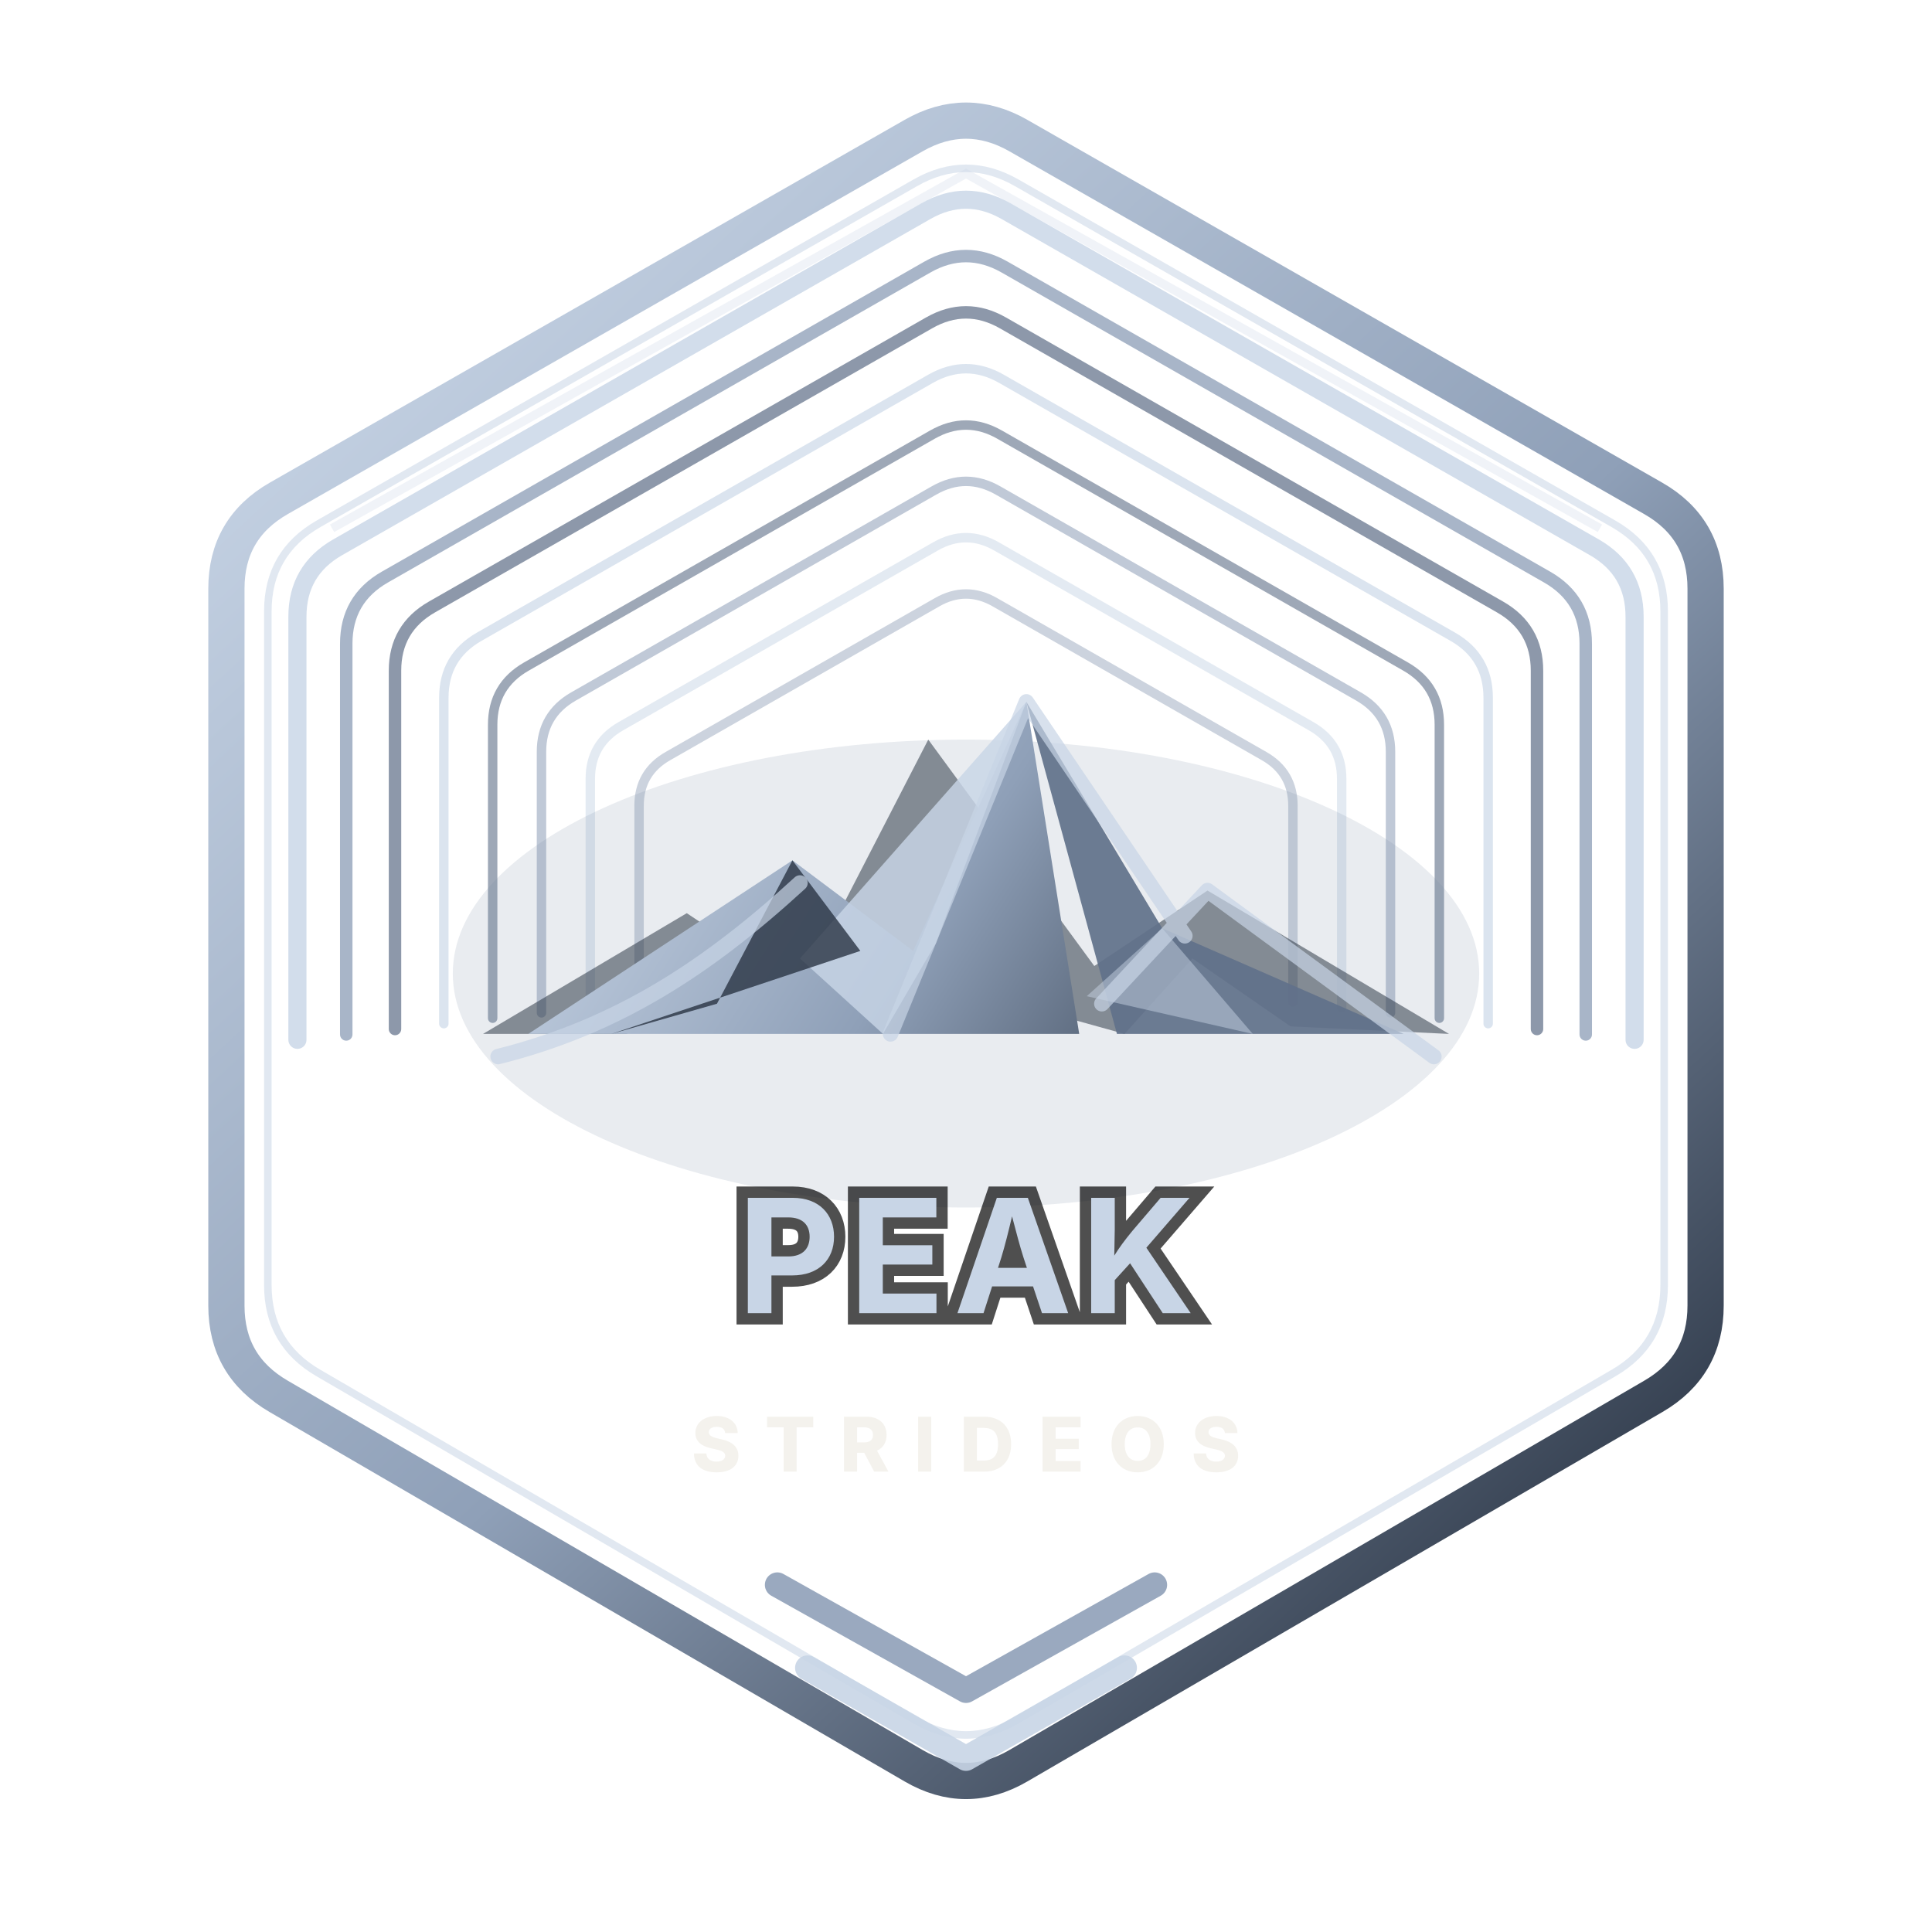
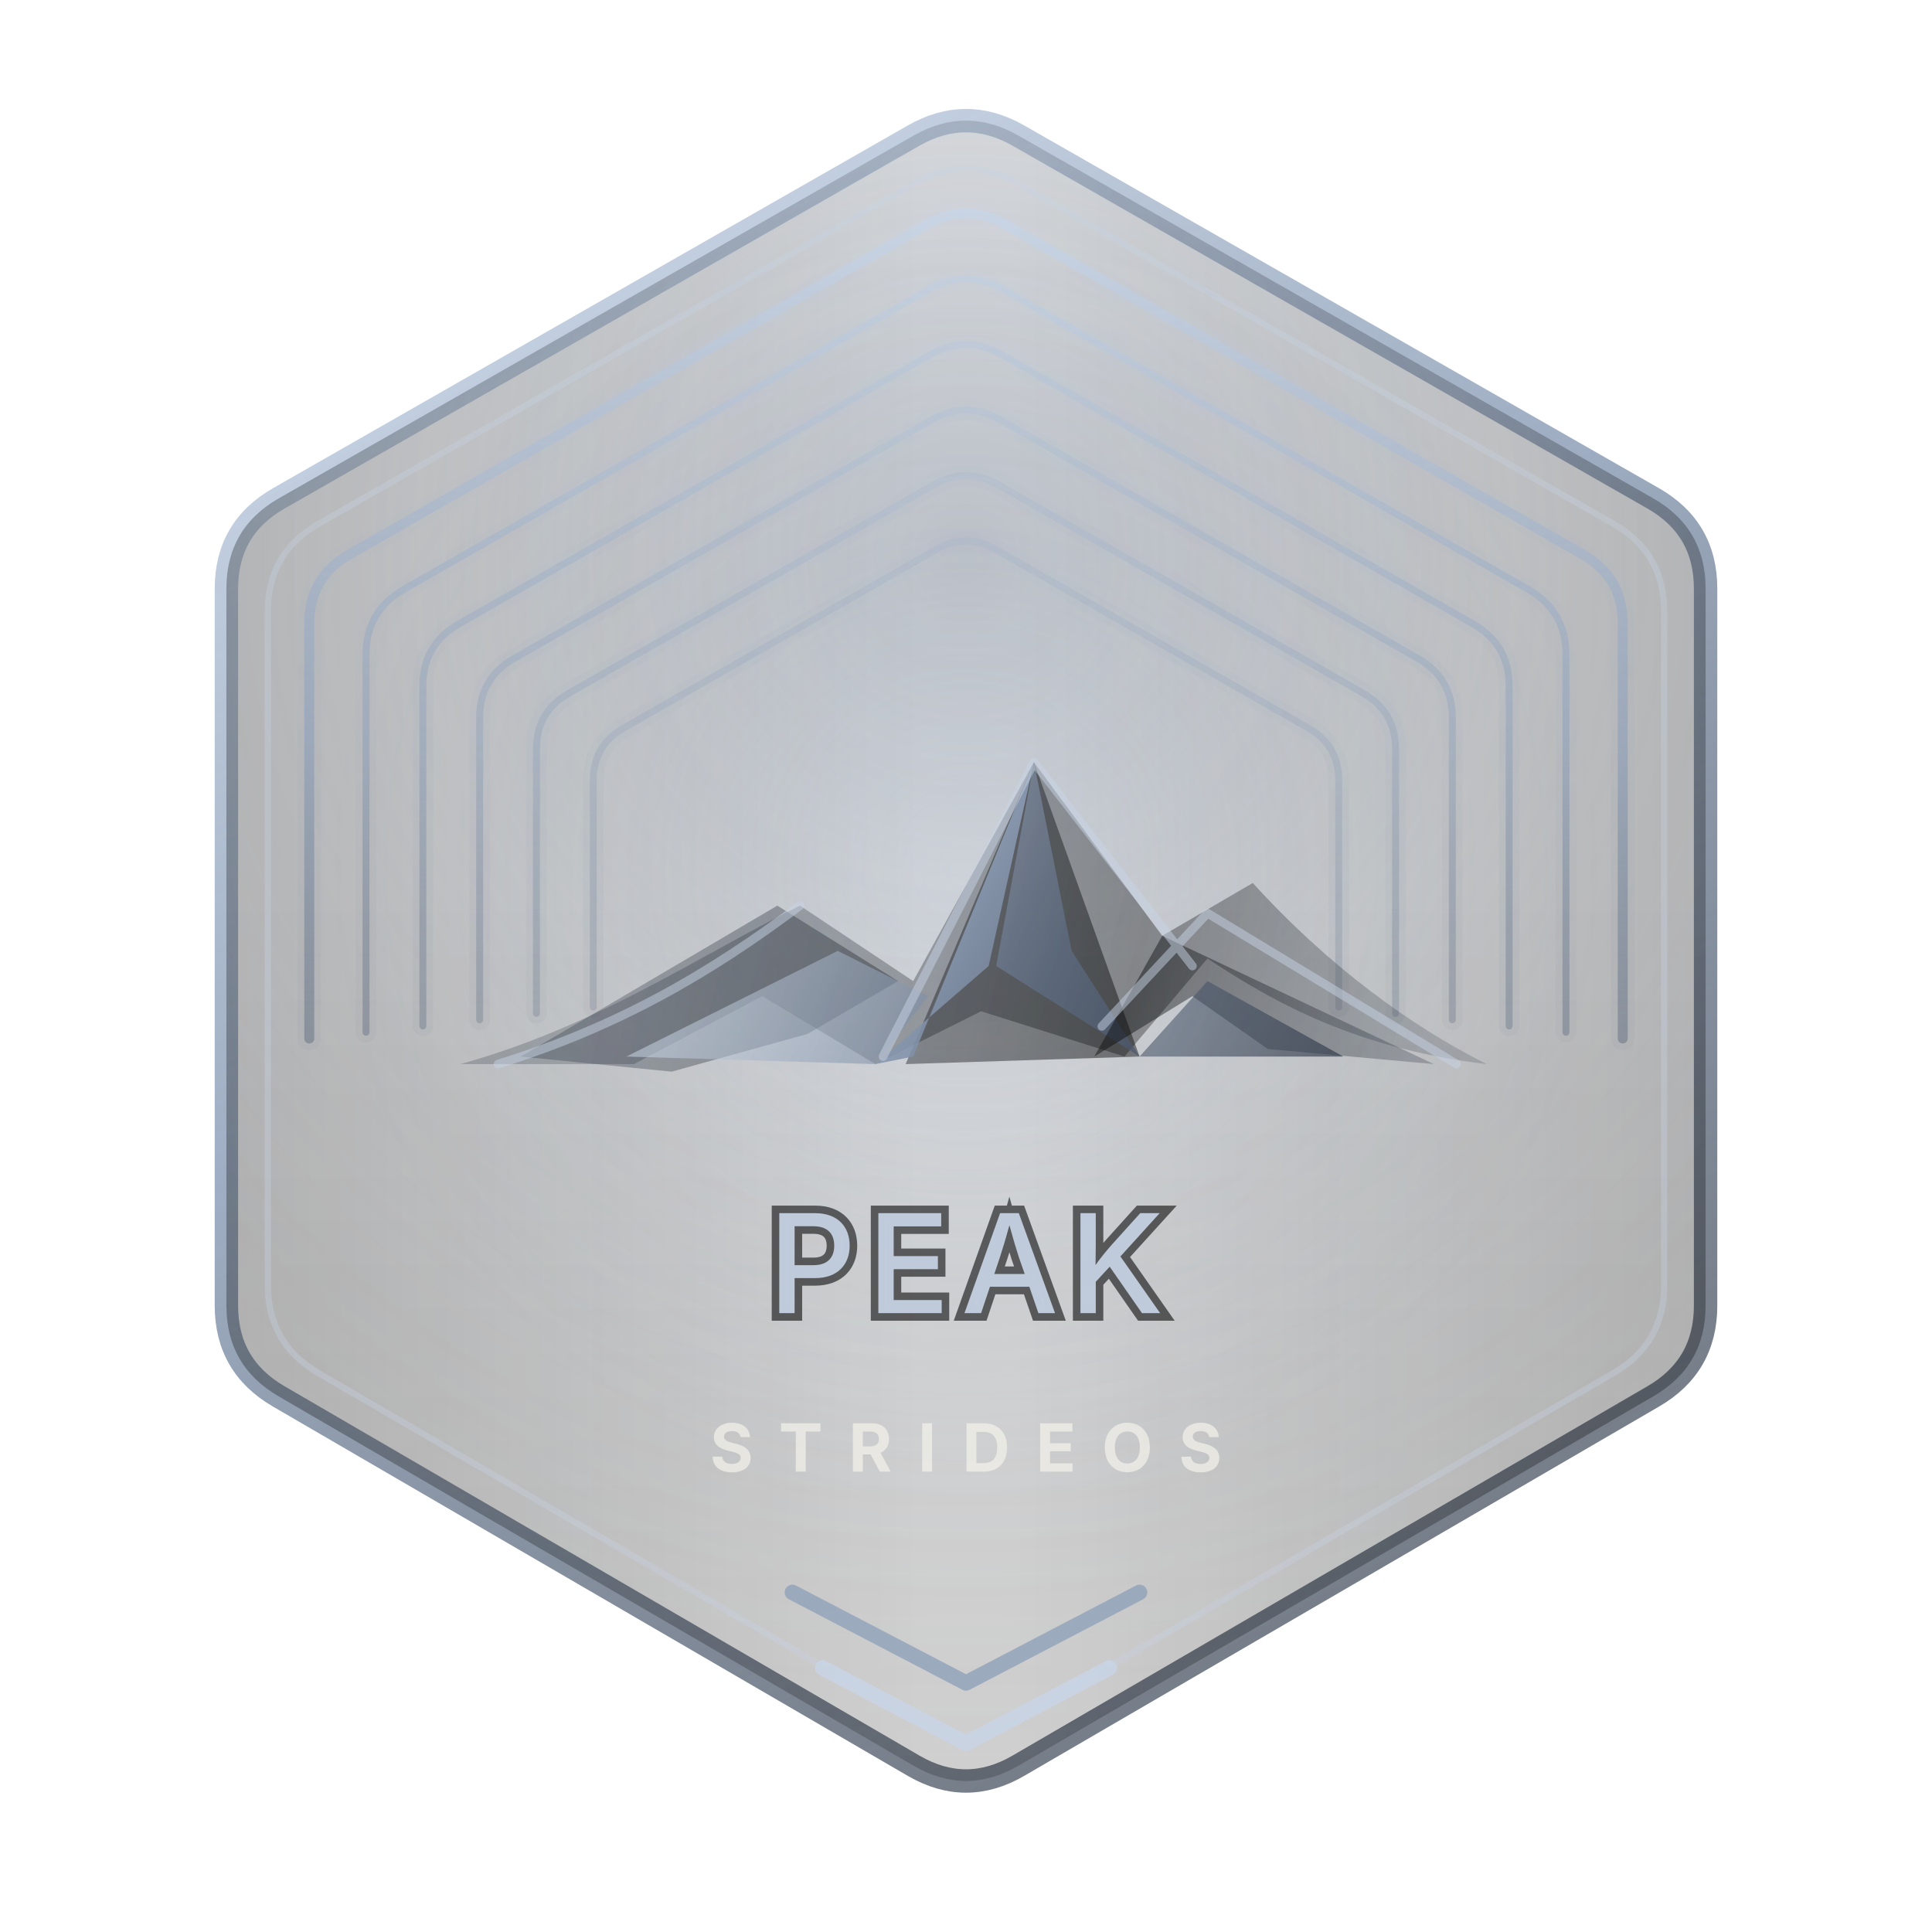
<svg xmlns="http://www.w3.org/2000/svg" width="256" height="256" viewBox="0 0 256 256" fill="none" role="img" aria-label="Peak run level. Unlocked.">
  <defs>
-     <linearGradient id="run-level-peak-share-transparent-edge" x1="42" y1="34" x2="214" y2="220" gradientUnits="userSpaceOnUse">
-       <stop offset="0" stop-color="#C8D5E6" />
-       <stop offset="0.54" stop-color="#8FA0B8" />
-       <stop offset="1" stop-color="#273140" />
+     <clipPath id="run-level-peak-share-transparent-clip">
+       <path d="M121.05 17.97 Q128.00 14.00 134.95 17.97 L219.05 66.03 Q226.00 70.00 226.00 78.00 L226.00 173.00 Q226.00 181.00 219.08 185.02 L134.92 233.98 Q128.00 238.00 121.08 233.98 L36.92 185.02 Q30.00 181.00 30.00 173.00 L30.00 78.00 Q30.00 70.00 36.95 66.03 Z" />
+     </clipPath>
+     <linearGradient id="run-level-peak-share-transparent-edge" x1="70" y1="20" x2="188" y2="233" gradientUnits="userSpaceOnUse">
+       <stop offset="0" stop-color="#C8D5E6" stop-opacity="0.96" />
+       <stop offset="0.42" stop-color="#8FA0B8" stop-opacity="0.9" />
+       <stop offset="1" stop-color="#273140" stop-opacity="0.68" />
    </linearGradient>
    <linearGradient id="run-level-peak-share-transparent-interior" x1="128" y1="24" x2="128" y2="231" gradientUnits="userSpaceOnUse">
-       <stop offset="0" stop-color="#61718A" stop-opacity="0.00" />
-       <stop offset="0.46" stop-color="#0D0E0E" stop-opacity="0.00" />
-       <stop offset="1" stop-color="#080909" stop-opacity="0.00" />
+       <stop offset="0" stop-color="#111211" stop-opacity="0" />
+       <stop offset="0.42" stop-color="#0D0E0E" stop-opacity="0" />
+       <stop offset="1" stop-color="#050606" stop-opacity="0" />
+     </linearGradient>
+     <radialGradient id="run-level-peak-share-transparent-upper-glow" cx="50%" cy="29%" r="62%">
+       <stop offset="0" stop-color="#61718A" stop-opacity="0.28" />
+       <stop offset="0.48" stop-color="#8FA0B8" stop-opacity="0.11" />
+       <stop offset="1" stop-color="#273140" stop-opacity="0" />
+     </radialGradient>
+     <radialGradient id="run-level-peak-share-transparent-mountain-glow" cx="50%" cy="45%" r="33%">
+       <stop offset="0" stop-color="#C8D5E6" stop-opacity="0.18" />
+       <stop offset="0.52" stop-color="#8FA0B8" stop-opacity="0.05" />
+       <stop offset="1" stop-color="#8FA0B8" stop-opacity="0" />
+     </radialGradient>
+     <linearGradient id="run-level-peak-share-transparent-lower-fade" x1="128" y1="118" x2="128" y2="238" gradientUnits="userSpaceOnUse">
+       <stop offset="0" stop-color="#050606" stop-opacity="0" />
+       <stop offset="0.62" stop-color="#050606" stop-opacity="0.05" />
+       <stop offset="1" stop-color="#050606" stop-opacity="0.08" />
+     </linearGradient>
+     <linearGradient id="run-level-peak-share-transparent-left-vignette" x1="28" y1="128" x2="122" y2="128" gradientUnits="userSpaceOnUse">
+       <stop offset="0" stop-color="#050606" stop-opacity="0.18" />
+       <stop offset="1" stop-color="#050606" stop-opacity="0" />
+     </linearGradient>
+     <linearGradient id="run-level-peak-share-transparent-right-vignette" x1="228" y1="128" x2="134" y2="128" gradientUnits="userSpaceOnUse">
+       <stop offset="0" stop-color="#050606" stop-opacity="0.18" />
+       <stop offset="1" stop-color="#050606" stop-opacity="0" />
    </linearGradient>
    <linearGradient id="run-level-peak-share-transparent-mountain" x1="82" y1="86" x2="176" y2="146" gradientUnits="userSpaceOnUse">
-       <stop offset="0" stop-color="#C8D5E6" />
-       <stop offset="0.48" stop-color="#8FA0B8" />
-       <stop offset="1" stop-color="#273140" />
+       <stop offset="0" stop-color="#C8D5E6" stop-opacity="0.98" />
+       <stop offset="0.48" stop-color="#8FA0B8" stop-opacity="0.92" />
+       <stop offset="1" stop-color="#273140" stop-opacity="0.82" />
+     </linearGradient>
+     <linearGradient id="run-level-peak-share-transparent-mountain-side" x1="104" y1="105" x2="178" y2="143" gradientUnits="userSpaceOnUse">
+       <stop offset="0" stop-color="#C8D5E6" stop-opacity="0.62" />
+       <stop offset="0.5" stop-color="#61718A" stop-opacity="0.76" />
+       <stop offset="1" stop-color="#273140" stop-opacity="0.9" />
+     </linearGradient>
+     <linearGradient id="run-level-peak-share-transparent-mountain-shadow" x1="82" y1="118" x2="190" y2="145" gradientUnits="userSpaceOnUse">
+       <stop offset="0" stop-color="#273140" stop-opacity="0.44" />
+       <stop offset="0.62" stop-color="#090A0A" stop-opacity="0.62" />
+       <stop offset="1" stop-color="#273140" stop-opacity="0.36" />
+     </linearGradient>
+     <linearGradient id="run-level-peak-share-transparent-ring-0" x1="128" y1="28" x2="128" y2="178" gradientUnits="userSpaceOnUse">
+       <stop offset="0" stop-color="#C8D5E6" stop-opacity="0.95" />
+       <stop offset="0.48" stop-color="#8FA0B8" stop-opacity="0.78" />
+       <stop offset="1" stop-color="#273140" stop-opacity="0.28" />
+     </linearGradient>
+     <linearGradient id="run-level-peak-share-transparent-ring-1" x1="128" y1="28" x2="128" y2="178" gradientUnits="userSpaceOnUse">
+       <stop offset="0" stop-color="#C8D5E6" stop-opacity="0.95" />
+       <stop offset="0.48" stop-color="#8FA0B8" stop-opacity="0.78" />
+       <stop offset="1" stop-color="#273140" stop-opacity="0.28" />
+     </linearGradient>
+     <linearGradient id="run-level-peak-share-transparent-ring-2" x1="128" y1="28" x2="128" y2="178" gradientUnits="userSpaceOnUse">
+       <stop offset="0" stop-color="#C8D5E6" stop-opacity="0.95" />
+       <stop offset="0.48" stop-color="#8FA0B8" stop-opacity="0.78" />
+       <stop offset="1" stop-color="#273140" stop-opacity="0.28" />
+     </linearGradient>
+     <linearGradient id="run-level-peak-share-transparent-ring-3" x1="128" y1="28" x2="128" y2="178" gradientUnits="userSpaceOnUse">
+       <stop offset="0" stop-color="#C8D5E6" stop-opacity="0.95" />
+       <stop offset="0.48" stop-color="#8FA0B8" stop-opacity="0.78" />
+       <stop offset="1" stop-color="#273140" stop-opacity="0.28" />
+     </linearGradient>
+     <linearGradient id="run-level-peak-share-transparent-ring-4" x1="128" y1="28" x2="128" y2="178" gradientUnits="userSpaceOnUse">
+       <stop offset="0" stop-color="#C8D5E6" stop-opacity="0.95" />
+       <stop offset="0.48" stop-color="#8FA0B8" stop-opacity="0.78" />
+       <stop offset="1" stop-color="#273140" stop-opacity="0.28" />
+     </linearGradient>
+     <linearGradient id="run-level-peak-share-transparent-ring-5" x1="128" y1="28" x2="128" y2="178" gradientUnits="userSpaceOnUse">
+       <stop offset="0" stop-color="#C8D5E6" stop-opacity="0.95" />
+       <stop offset="0.48" stop-color="#8FA0B8" stop-opacity="0.78" />
+       <stop offset="1" stop-color="#273140" stop-opacity="0.28" />
    </linearGradient>
  </defs>
-   <path d="M121.05 17.97 Q128.00 14.00 134.95 17.97 L219.05 66.03 Q226.00 70.00 226.00 78.00 L226.00 173.00 Q226.00 181.00 219.08 185.02 L134.92 233.98 Q128.00 238.00 121.08 233.98 L36.92 185.02 Q30.00 181.00 30.00 173.00 L30.00 78.00 Q30.00 70.00 36.95 66.03 Z" fill="transparent" fill-opacity="0" stroke="url(#run-level-peak-share-transparent-edge)" stroke-width="4.8" stroke-linejoin="round" stroke-opacity="1" />
-   <path d="M121.27 24.23 Q128.00 20.38 134.73 24.23 L213.78 69.40 Q220.51 73.25 220.51 81.00 L220.51 170.28 Q220.51 178.03 213.81 181.93 L134.70 227.94 Q128.00 231.84 121.30 227.94 L42.19 181.93 Q35.49 178.03 35.49 170.28 L35.49 81.00 Q35.49 73.25 42.22 69.40 Z" fill="transparent" fill-opacity="0" stroke="#C8D5E6" stroke-width="1" stroke-opacity="0.55" />
-   <path d="M44 70 L128 23 L212 70" stroke="#C8D5E6" stroke-width="1.15" stroke-opacity="0.28" />
-   <path d="M39.41 137.78 L39.41 81.71 Q39.41 75.57 44.74 72.52 L122.67 27.99 Q128.00 24.94 133.33 27.99 L211.26 72.52 Q216.59 75.57 216.59 81.71 L216.59 137.78" fill="none" stroke="#C8D5E6" stroke-width="2.4" stroke-linecap="round" stroke-linejoin="round" stroke-opacity="0.82" />
-   <path d="M45.88 137.07 L45.88 85.29 Q45.88 79.40 50.99 76.47 L122.88 35.39 Q128.00 32.47 133.12 35.39 L205.01 76.47 Q210.12 79.40 210.12 85.29 L210.12 137.07" fill="none" stroke="#8FA0B8" stroke-width="1.65" stroke-linecap="round" stroke-linejoin="round" stroke-opacity="0.77" />
-   <path d="M52.34 136.35 L52.34 88.87 Q52.34 83.22 57.25 80.42 L123.10 42.79 Q128.00 39.99 132.90 42.79 L198.75 80.42 Q203.66 83.22 203.66 88.87 L203.66 136.35" fill="none" stroke="#61718A" stroke-width="1.65" stroke-linecap="round" stroke-linejoin="round" stroke-opacity="0.72" />
-   <path d="M58.81 135.64 L58.81 92.45 Q58.81 87.05 63.50 84.37 L123.31 50.19 Q128.00 47.52 132.69 50.19 L192.50 84.37 Q197.19 87.05 197.19 92.45 L197.19 135.64" fill="none" stroke="#C8D5E6" stroke-width="1.25" stroke-linecap="round" stroke-linejoin="round" stroke-opacity="0.66" />
-   <path d="M65.28 134.92 L65.28 96.03 Q65.28 90.88 69.75 88.32 L123.53 57.60 Q128.00 55.04 132.47 57.60 L186.25 88.32 Q190.72 90.88 190.72 96.03 L190.72 134.92" fill="none" stroke="#61718A" stroke-width="1.25" stroke-linecap="round" stroke-linejoin="round" stroke-opacity="0.61" />
-   <path d="M71.75 134.21 L71.75 99.61 Q71.75 94.71 76.00 92.28 L123.74 65.00 Q128.00 62.56 132.26 65.00 L180.00 92.28 Q184.25 94.71 184.25 99.61 L184.25 134.21" fill="none" stroke="#8FA0B8" stroke-width="1.25" stroke-linecap="round" stroke-linejoin="round" stroke-opacity="0.56" />
-   <path d="M78.22 133.50 L78.22 103.19 Q78.22 98.54 82.26 96.23 L123.96 72.40 Q128.00 70.09 132.04 72.40 L173.74 96.23 Q177.78 98.54 177.78 103.19 L177.78 133.50" fill="none" stroke="#C8D5E6" stroke-width="1.25" stroke-linecap="round" stroke-linejoin="round" stroke-opacity="0.51" />
-   <path d="M84.68 132.78 L84.68 106.77 Q84.68 102.36 88.51 100.18 L124.17 79.80 Q128.00 77.61 131.83 79.80 L167.49 100.18 Q171.32 102.36 171.32 106.77 L171.32 132.78" fill="none" stroke="#8FA0B8" stroke-width="1.25" stroke-linecap="round" stroke-linejoin="round" stroke-opacity="0.46" />
-   <ellipse cx="128" cy="129" rx="68" ry="31" fill="#71849F" opacity="0.16" />
-   <path d="M64 137 L91 121 L106 131 L123 98 L145 128 L160 118 L192 137 L171 136 L158 127 L149 137 L131 132 L118 137 L101 130 L83 137 Z" fill="#273140" opacity="0.52" />
-   <path d="M70 137 L105 114 L121 126 L136 93 L143 137 Z" fill="url(#run-level-peak-share-transparent-mountain)" opacity="1" />
-   <path d="M136 93 L154 123 L186 137 L148 137 Z" fill="#61718A" opacity="0.92" />
-   <path d="M136 93 L124 125 L117 137 L106 127 Z" fill="#C8D5E6" opacity="0.82" />
-   <path d="M105 114 L95 133 L81 137 L114 126 Z" fill="#273140" opacity="0.78" />
-   <path d="M154 123 L166 137 L144 132 Z" fill="#C8D5E6" opacity="0.48" />
-   <path d="M66 140 C82 136 94 128 106 117 M118 137 L136 93 L157 124 M146 133 L160 118 L190 140" fill="none" stroke="#C8D5E6" stroke-width="2.05" stroke-linecap="round" stroke-linejoin="round" stroke-opacity="0.70" />
-   <text x="128" y="174" text-anchor="middle" font-family="Avenir Next, Inter, Arial, sans-serif" font-size="21" font-weight="700" letter-spacing="1.15" stroke="#050505" stroke-width="3" stroke-opacity="0.7" fill="none">PEAK</text>
-   <text x="128" y="174" text-anchor="middle" font-family="Avenir Next, Inter, Arial, sans-serif" font-size="21" font-weight="700" letter-spacing="1.15" fill="#C8D5E6" fill-opacity="1">PEAK</text>
-   <text x="128" y="195" text-anchor="middle" font-family="Avenir Next, Inter, Arial, sans-serif" font-size="10" font-weight="800" letter-spacing="3.2" fill="#F3F1EB" fill-opacity="0.88">STRIDEOS</text>
-   <path d="M103 210 L128 224 L153 210" fill="none" stroke="#8FA0B8" stroke-width="3.3" stroke-linecap="round" stroke-linejoin="round" stroke-opacity="0.9" />
-   <path d="M107 221 L128 233 L149 221" fill="none" stroke="#C8D5E6" stroke-width="3.3" stroke-linecap="round" stroke-linejoin="round" stroke-opacity="0.9" />
+   <path d="M121.05 17.97 Q128.00 14.00 134.95 17.97 L219.05 66.03 Q226.00 70.00 226.00 78.00 L226.00 173.00 Q226.00 181.00 219.08 185.02 L134.92 233.98 Q128.00 238.00 121.08 233.98 L36.92 185.02 Q30.00 181.00 30.00 173.00 L30.00 78.00 Q30.00 70.00 36.95 66.03 Z" fill="transparent" fill-opacity="0" stroke="url(#run-level-peak-share-transparent-edge)" stroke-width="3.1" stroke-linejoin="round" stroke-opacity="0.96" />
+   <g clip-path="url(#run-level-peak-share-transparent-clip)">
+     <rect x="0" y="0" width="256" height="256" fill="transparent" fill-opacity="0" />
+     <rect x="0" y="0" width="256" height="256" fill="#050606" fill-opacity="0.12" />
+     <rect x="0" y="0" width="256" height="256" fill="url(#run-level-peak-share-transparent-upper-glow)" />
+     <rect x="0" y="0" width="256" height="256" fill="url(#run-level-peak-share-transparent-mountain-glow)" />
+     <rect x="0" y="0" width="256" height="256" fill="url(#run-level-peak-share-transparent-left-vignette)" />
+     <rect x="0" y="0" width="256" height="256" fill="url(#run-level-peak-share-transparent-right-vignette)" />
+     <rect x="0" y="0" width="256" height="256" fill="url(#run-level-peak-share-transparent-lower-fade)" />
+   </g>
+   <path d="M121.27 24.23 Q128.00 20.38 134.73 24.23 L213.78 69.40 Q220.51 73.25 220.51 81.00 L220.51 170.28 Q220.51 178.03 213.81 181.93 L134.70 227.94 Q128.00 231.84 121.30 227.94 L42.19 181.93 Q35.49 178.03 35.49 170.28 L35.49 81.00 Q35.49 73.25 42.22 69.40 Z" fill="none" stroke="#C8D5E6" stroke-width="0.82" stroke-opacity="0.34" />
+   <path d="M40.98 137.61 L40.98 82.58 Q40.98 76.50 46.25 73.48 L122.72 29.78 Q128.00 26.77 133.28 29.78 L209.75 73.48 Q215.02 76.50 215.02 82.58 L215.02 137.61" fill="none" stroke="url(#run-level-peak-share-transparent-ring-0)" stroke-width="3.12" stroke-linecap="round" stroke-linejoin="round" stroke-opacity="0.10" />
+   <path d="M40.98 137.61 L40.98 82.58 Q40.98 76.50 46.25 73.48 L122.72 29.78 Q128.00 26.77 133.28 29.78 L209.75 73.48 Q215.02 76.50 215.02 82.58 L215.02 137.61" fill="none" stroke="url(#run-level-peak-share-transparent-ring-0)" stroke-width="1.32" stroke-linecap="round" stroke-linejoin="round" stroke-opacity="0.86" />
+   <path d="M48.50 136.78 L48.50 86.74 Q48.50 80.95 53.53 78.08 L122.97 38.40 Q128.00 35.52 133.03 38.40 L202.47 78.08 Q207.50 80.95 207.50 86.74 L207.50 136.78" fill="none" stroke="url(#run-level-peak-share-transparent-ring-1)" stroke-width="2.72" stroke-linecap="round" stroke-linejoin="round" stroke-opacity="0.10" />
+   <path d="M48.50 136.78 L48.50 86.74 Q48.50 80.95 53.53 78.08 L122.97 38.40 Q128.00 35.52 133.03 38.40 L202.47 78.08 Q207.50 80.95 207.50 86.74 L207.50 136.78" fill="none" stroke="url(#run-level-peak-share-transparent-ring-1)" stroke-width="0.92" stroke-linecap="round" stroke-linejoin="round" stroke-opacity="0.77" />
+   <path d="M56.03 135.95 L56.03 90.91 Q56.03 85.40 60.81 82.67 L123.22 47.01 Q128.00 44.28 132.78 47.01 L195.19 82.67 Q199.97 85.40 199.97 90.91 L199.97 135.95" fill="none" stroke="url(#run-level-peak-share-transparent-ring-2)" stroke-width="2.72" stroke-linecap="round" stroke-linejoin="round" stroke-opacity="0.10" />
+   <path d="M56.03 135.95 L56.03 90.91 Q56.03 85.40 60.81 82.67 L123.22 47.01 Q128.00 44.28 132.78 47.01 L195.19 82.67 Q199.97 85.40 199.97 90.91 L199.97 135.95" fill="none" stroke="url(#run-level-peak-share-transparent-ring-2)" stroke-width="0.92" stroke-linecap="round" stroke-linejoin="round" stroke-opacity="0.68" />
+   <path d="M63.56 135.12 L63.56 95.08 Q63.56 89.86 68.08 87.27 L123.47 55.62 Q128.00 53.03 132.53 55.62 L187.92 87.27 Q192.44 89.86 192.44 95.08 L192.44 135.12" fill="none" stroke="url(#run-level-peak-share-transparent-ring-3)" stroke-width="2.72" stroke-linecap="round" stroke-linejoin="round" stroke-opacity="0.10" />
+   <path d="M63.56 135.12 L63.56 95.08 Q63.56 89.86 68.08 87.27 L123.47 55.62 Q128.00 53.03 132.53 55.62 L187.92 87.27 Q192.44 89.86 192.44 95.08 L192.44 135.12" fill="none" stroke="url(#run-level-peak-share-transparent-ring-3)" stroke-width="0.92" stroke-linecap="round" stroke-linejoin="round" stroke-opacity="0.59" />
+   <path d="M71.08 134.28 L71.08 99.24 Q71.08 94.31 75.36 91.87 L123.72 64.23 Q128.00 61.79 132.28 64.23 L180.64 91.87 Q184.92 94.31 184.92 99.24 L184.92 134.28" fill="none" stroke="url(#run-level-peak-share-transparent-ring-4)" stroke-width="2.72" stroke-linecap="round" stroke-linejoin="round" stroke-opacity="0.10" />
+   <path d="M71.08 134.28 L71.08 99.24 Q71.08 94.31 75.36 91.87 L123.72 64.23 Q128.00 61.79 132.28 64.23 L180.64 91.87 Q184.92 94.31 184.92 99.24 L184.92 134.28" fill="none" stroke="url(#run-level-peak-share-transparent-ring-4)" stroke-width="0.92" stroke-linecap="round" stroke-linejoin="round" stroke-opacity="0.50" />
+   <path d="M78.61 133.45 L78.61 103.41 Q78.61 98.77 82.64 96.47 L123.97 72.85 Q128.00 70.54 132.03 72.85 L173.36 96.47 Q177.39 98.77 177.39 103.41 L177.39 133.45" fill="none" stroke="url(#run-level-peak-share-transparent-ring-5)" stroke-width="2.72" stroke-linecap="round" stroke-linejoin="round" stroke-opacity="0.10" />
+   <path d="M78.61 133.45 L78.61 103.41 Q78.61 98.77 82.64 96.47 L123.97 72.85 Q128.00 70.54 132.03 72.85 L173.36 96.47 Q177.39 98.77 177.39 103.41 L177.39 133.45" fill="none" stroke="url(#run-level-peak-share-transparent-ring-5)" stroke-width="0.92" stroke-linecap="round" stroke-linejoin="round" stroke-opacity="0.41" />
+   <path d="M61 141 C79 136 92 127 106 120 L121 130 L137 101 L154 124 L166 117 C176 128 187 136 197 141 C180 139 169 133 160 127 L149 140 L130 134 L116 141 L101 132 L84 141 Z" fill="url(#run-level-peak-share-transparent-mountain-shadow)" opacity="0.57" />
+   <path d="M69 140 L103 120 L119 130 L107 137 L89 142 Z" fill="url(#run-level-peak-share-transparent-mountain-shadow)" opacity="0.69" />
+   <path d="M83 140 L111 126 L123 132 L116 141 Z" fill="url(#run-level-peak-share-transparent-mountain-side)" opacity="0.86" />
+   <path d="M120 141 L137 101 L151 140 Z" fill="url(#run-level-peak-share-transparent-mountain-shadow)" opacity="0.76" />
+   <path d="M121 140 L137 101 L131 128 L116 141 Z" fill="url(#run-level-peak-share-transparent-mountain)" opacity="0.98" />
+   <path d="M137 101 L142 126 L151 140 L132 128 Z" fill="url(#run-level-peak-share-transparent-mountain-side)" opacity="0.88" />
+   <path d="M145 140 L154 124 L190 141 L168 139 L158 132 Z" fill="url(#run-level-peak-share-transparent-mountain-shadow)" opacity="0.73" />
+   <path d="M151 140 L160 130 L178 140 Z" fill="url(#run-level-peak-share-transparent-mountain-side)" opacity="0.71" />
+   <path d="M66 141 C82 136 94 129 106 120 M117 140 L137 101 L158 128 M146 136 L160 121 L193 141" fill="none" stroke="#C8D5E6" stroke-width="1.15" stroke-linecap="round" stroke-linejoin="round" stroke-opacity="0.49" />
+   <text x="128" y="174" text-anchor="middle" font-family="Avenir Next, Inter, Arial, sans-serif" font-size="18.2" font-weight="500" letter-spacing="1.45" stroke="#050505" stroke-width="2" stroke-opacity="0.58" fill="none">PEAK</text>
+   <text x="128" y="174" text-anchor="middle" font-family="Avenir Next, Inter, Arial, sans-serif" font-size="18.2" font-weight="500" letter-spacing="1.45" fill="#C8D5E6" fill-opacity="0.92">PEAK</text>
+   <text x="128" y="195" text-anchor="middle" font-family="Avenir Next, Inter, Arial, sans-serif" font-size="8.8" font-weight="700" letter-spacing="3.4" fill="#F3F1EB" fill-opacity="0.72">STRIDEOS</text>
+   <path d="M105 211 L128 223 L151 211" fill="none" stroke="#8FA0B8" stroke-width="2.05" stroke-linecap="round" stroke-linejoin="round" stroke-opacity="0.78" />
+   <path d="M109 221 L128 231 L147 221" fill="none" stroke="#C8D5E6" stroke-width="2.05" stroke-linecap="round" stroke-linejoin="round" stroke-opacity="0.78" />
</svg>
